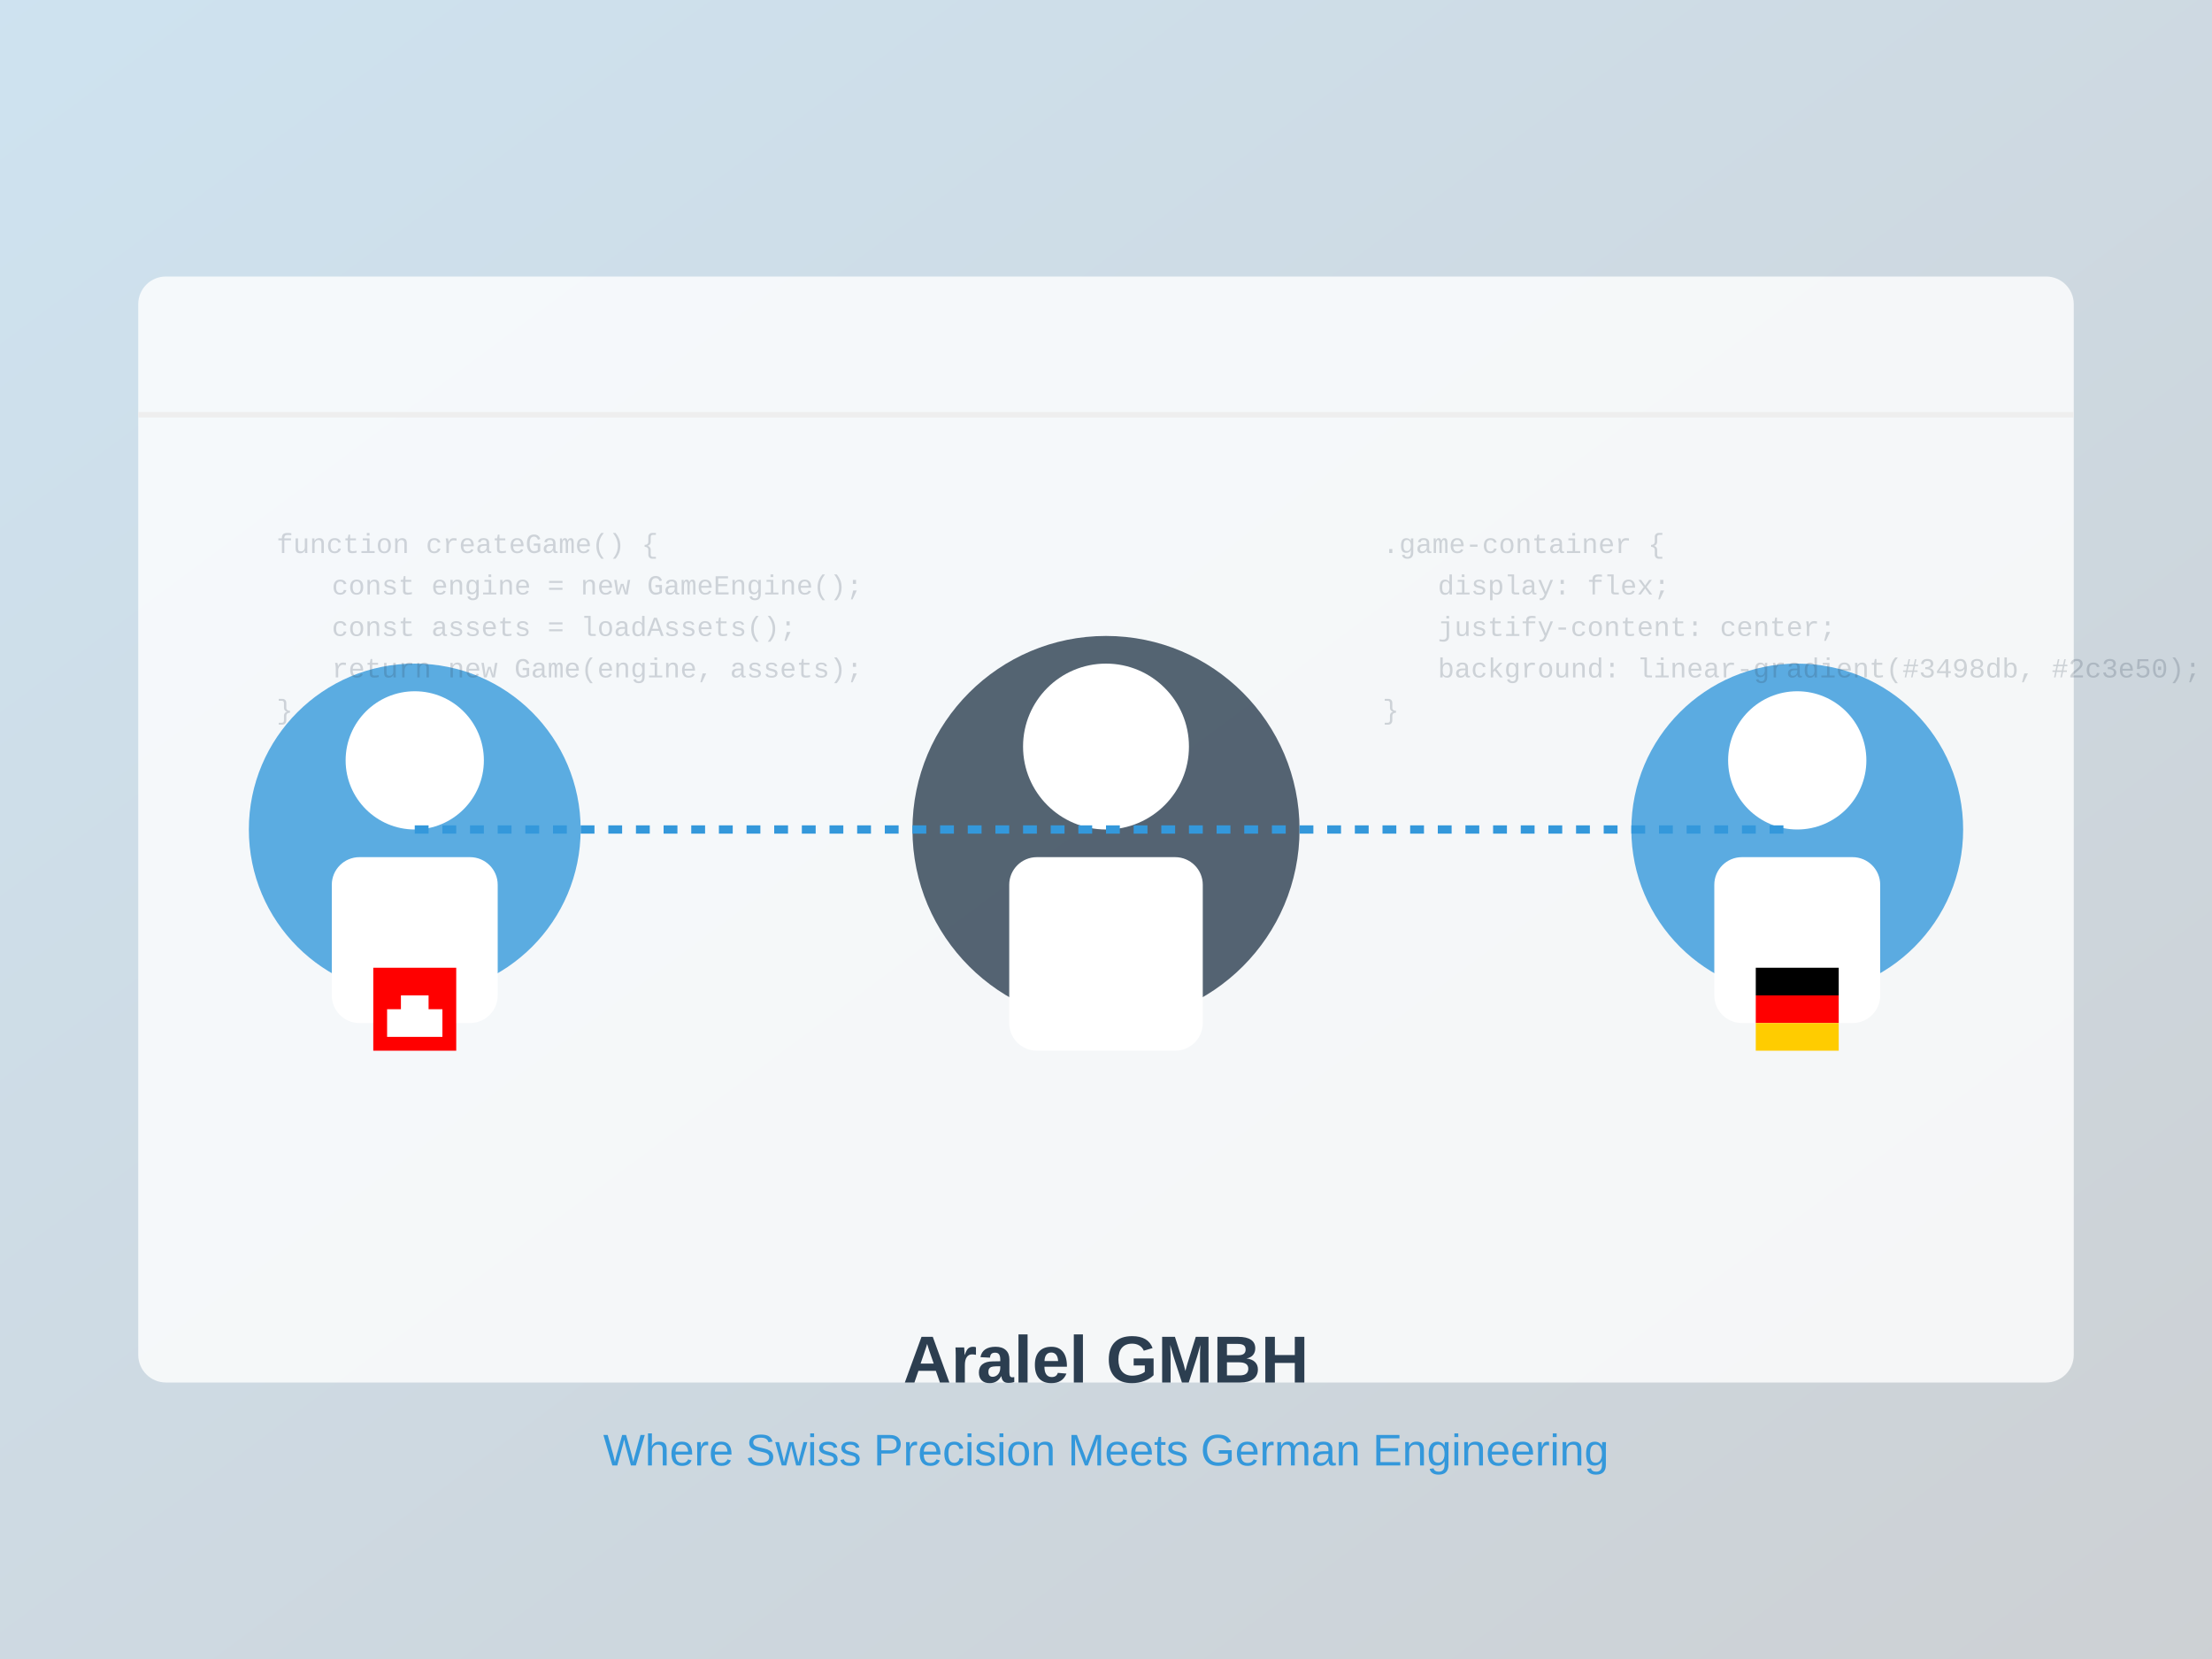
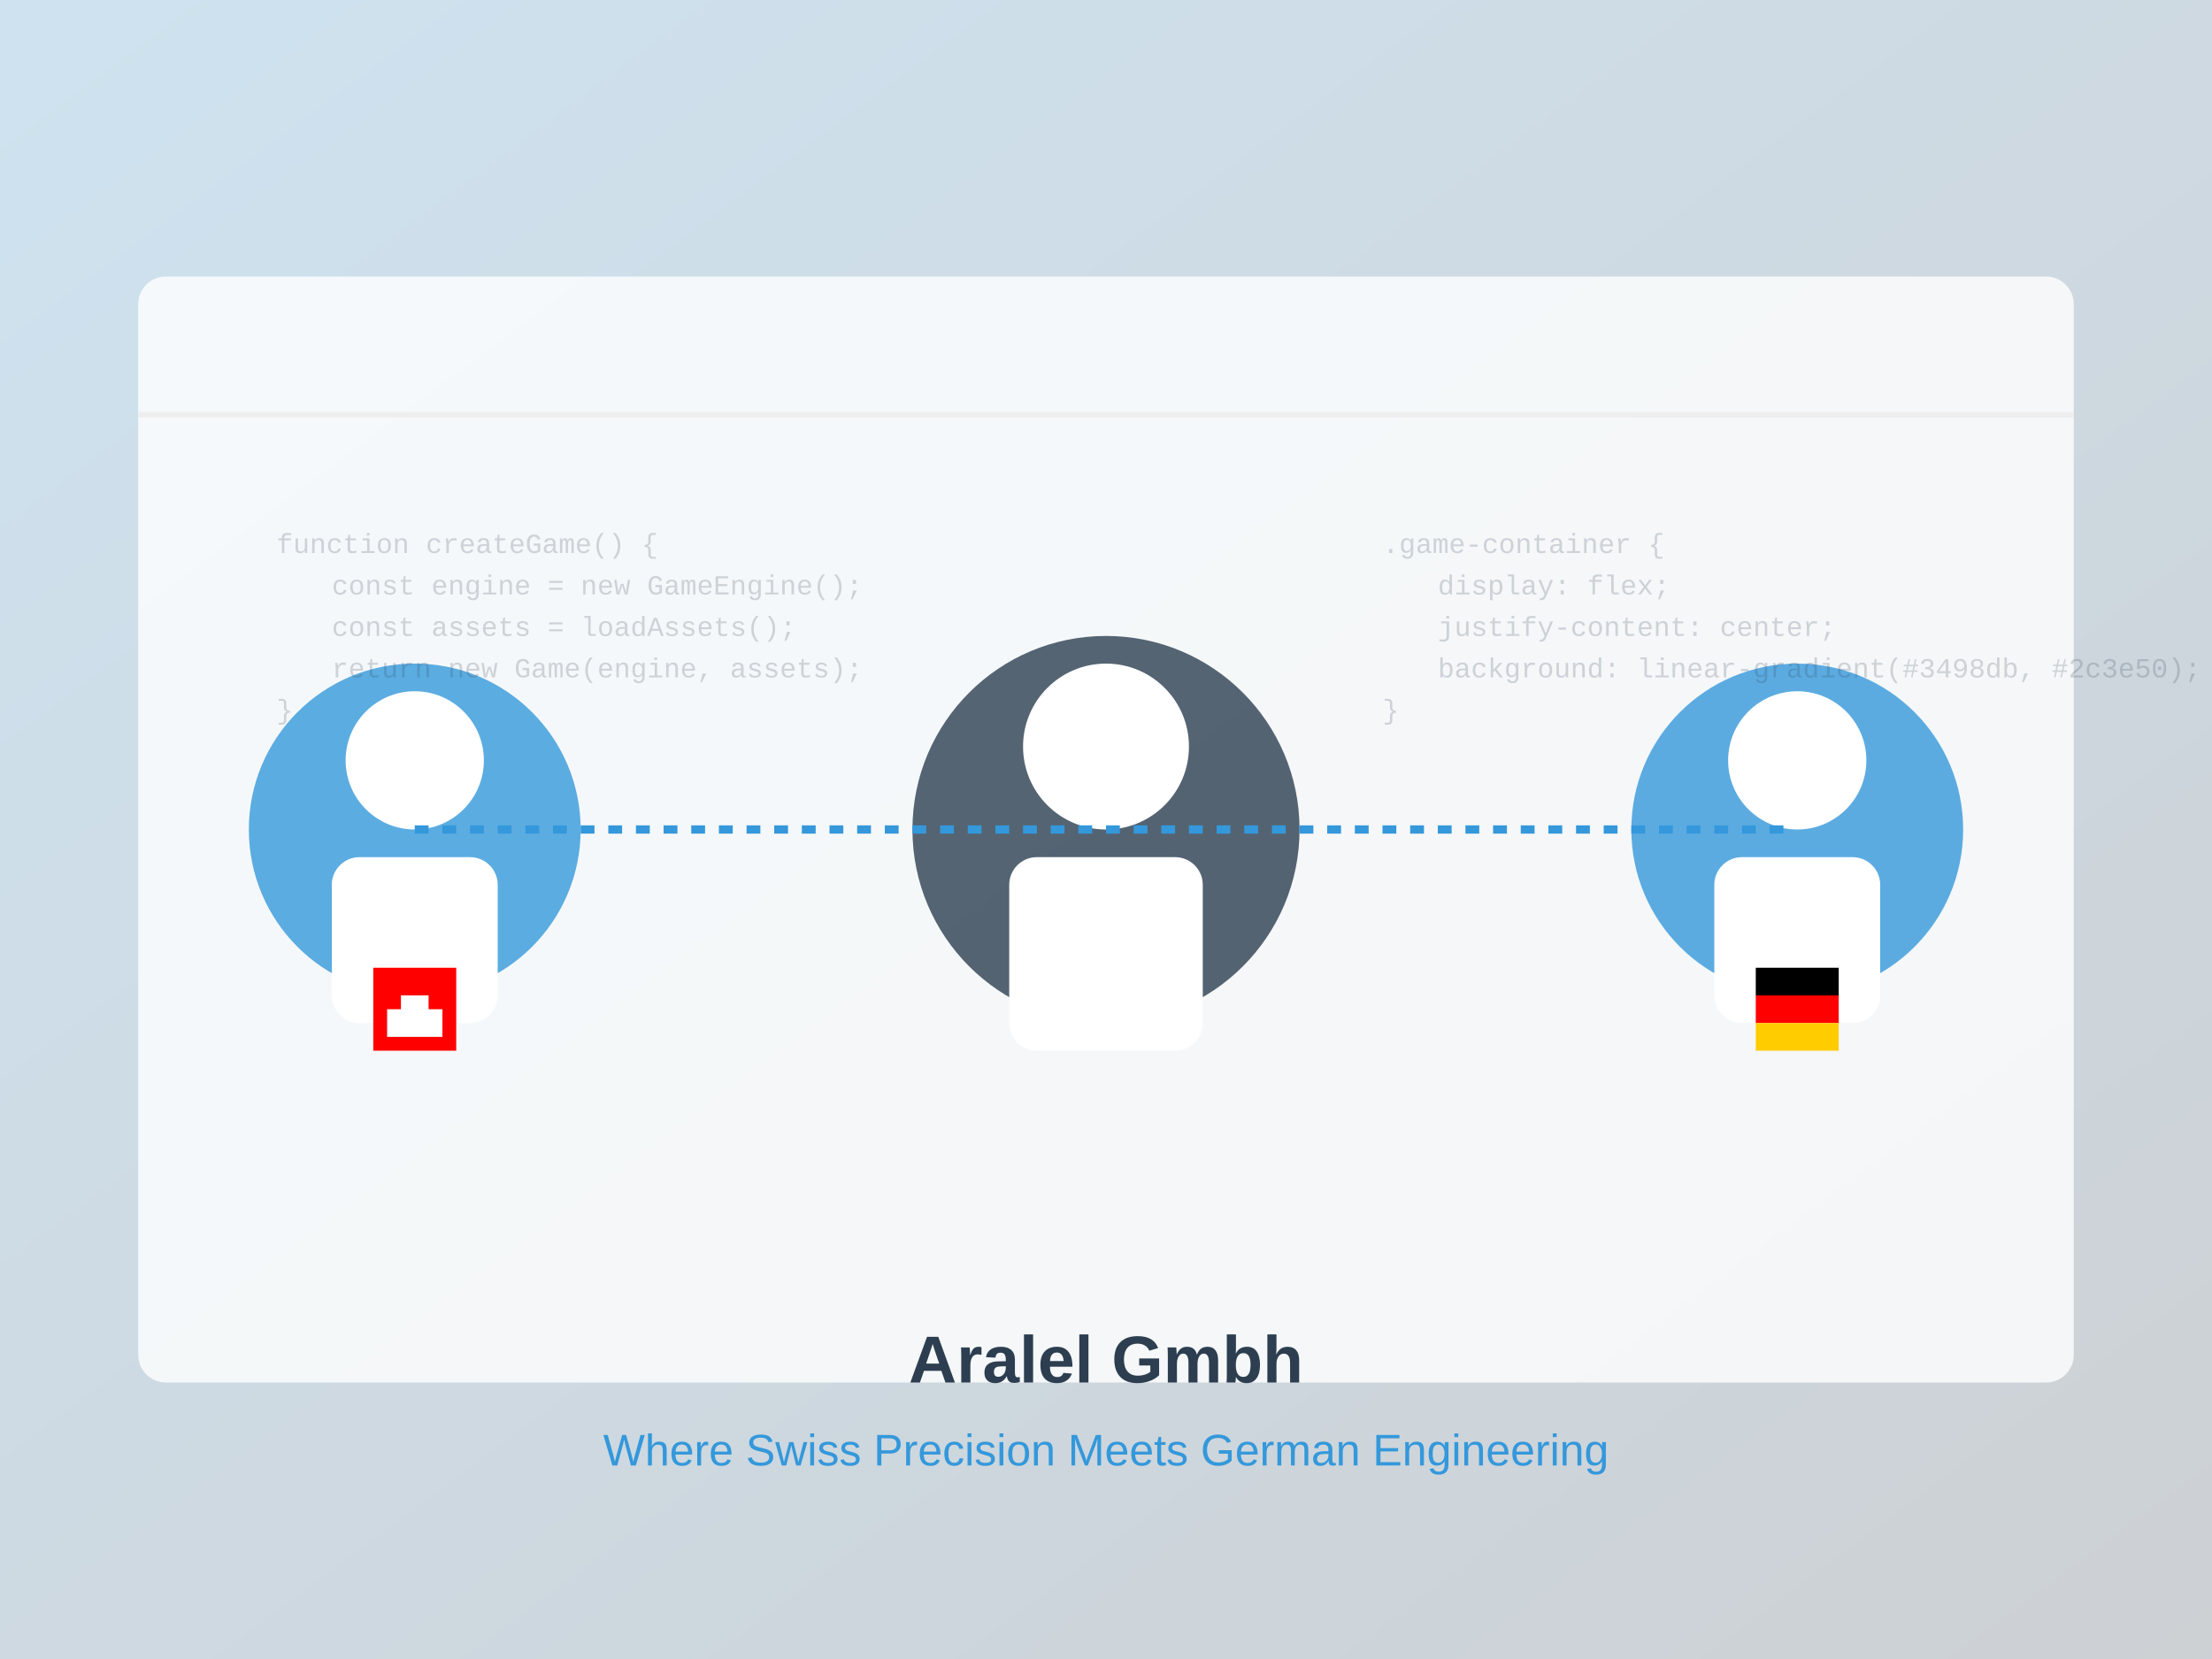
<svg xmlns="http://www.w3.org/2000/svg" width="800" height="600" viewBox="0 0 800 600">
  <rect width="800" height="600" fill="#f5f5f5" />
  <defs>
    <linearGradient id="team-gradient" x1="0%" y1="0%" x2="100%" y2="100%">
      <stop offset="0%" stop-color="#3498db" stop-opacity="0.2" />
      <stop offset="100%" stop-color="#2c3e50" stop-opacity="0.2" />
    </linearGradient>
  </defs>
  <rect width="800" height="600" fill="url(#team-gradient)" />
  <rect x="50" y="100" width="700" height="400" rx="10" ry="10" fill="#ffffff" opacity="0.8" />
  <line x1="50" y1="150" x2="750" y2="150" stroke="#eeeeee" stroke-width="2" />
  <g transform="translate(150, 300)">
    <circle cx="0" cy="0" r="60" fill="#3498db" opacity="0.8" />
    <circle cx="0" cy="-25" r="25" fill="#ffffff" />
    <rect x="-30" y="10" width="60" height="60" rx="10" ry="10" fill="#ffffff" />
    <rect x="-15" y="50" width="30" height="30" fill="#ff0000" />
    <rect x="-5" y="60" width="10" height="10" fill="#ffffff" />
    <rect x="0" y="55" width="10" height="20" fill="#ffffff" transform="rotate(90 0 65)" />
  </g>
  <g transform="translate(400, 300)">
    <circle cx="0" cy="0" r="70" fill="#2c3e50" opacity="0.8" />
    <circle cx="0" cy="-30" r="30" fill="#ffffff" />
    <rect x="-35" y="10" width="70" height="70" rx="10" ry="10" fill="#ffffff" />
  </g>
  <g transform="translate(650, 300)">
    <circle cx="0" cy="0" r="60" fill="#3498db" opacity="0.8" />
    <circle cx="0" cy="-25" r="25" fill="#ffffff" />
    <rect x="-30" y="10" width="60" height="60" rx="10" ry="10" fill="#ffffff" />
    <rect x="-15" y="50" width="30" height="10" fill="#000000" />
    <rect x="-15" y="60" width="30" height="10" fill="#ff0000" />
    <rect x="-15" y="70" width="30" height="10" fill="#ffcc00" />
  </g>
  <line x1="150" y1="300" x2="400" y2="300" stroke="#3498db" stroke-width="3" stroke-dasharray="5,5" />
  <line x1="400" y1="300" x2="650" y2="300" stroke="#3498db" stroke-width="3" stroke-dasharray="5,5" />
  <g opacity="0.2">
    <text x="100" y="200" font-family="Courier New" font-size="10" fill="#2c3e50">function createGame() {</text>
    <text x="120" y="215" font-family="Courier New" font-size="10" fill="#2c3e50">const engine = new GameEngine();</text>
    <text x="120" y="230" font-family="Courier New" font-size="10" fill="#2c3e50">const assets = loadAssets();</text>
    <text x="120" y="245" font-family="Courier New" font-size="10" fill="#2c3e50">return new Game(engine, assets);</text>
    <text x="100" y="260" font-family="Courier New" font-size="10" fill="#2c3e50">}</text>
    <text x="500" y="200" font-family="Courier New" font-size="10" fill="#2c3e50">.game-container {</text>
    <text x="520" y="215" font-family="Courier New" font-size="10" fill="#2c3e50">display: flex;</text>
    <text x="520" y="230" font-family="Courier New" font-size="10" fill="#2c3e50">justify-content: center;</text>
    <text x="520" y="245" font-family="Courier New" font-size="10" fill="#2c3e50">background: linear-gradient(#3498db, #2c3e50);</text>
    <text x="500" y="260" font-family="Courier New" font-size="10" fill="#2c3e50">}</text>
  </g>
-   <text x="400" y="500" font-family="Arial" font-size="24" font-weight="bold" fill="#2c3e50" text-anchor="middle">Aralel GMBH</text>
+   <text x="400" y="500" font-family="Arial" font-size="24" font-weight="bold" fill="#2c3e50" text-anchor="middle">Aralel Gmbh</text>
  <text x="400" y="530" font-family="Arial" font-size="16" fill="#3498db" text-anchor="middle">Where Swiss Precision Meets German Engineering</text>
</svg>
